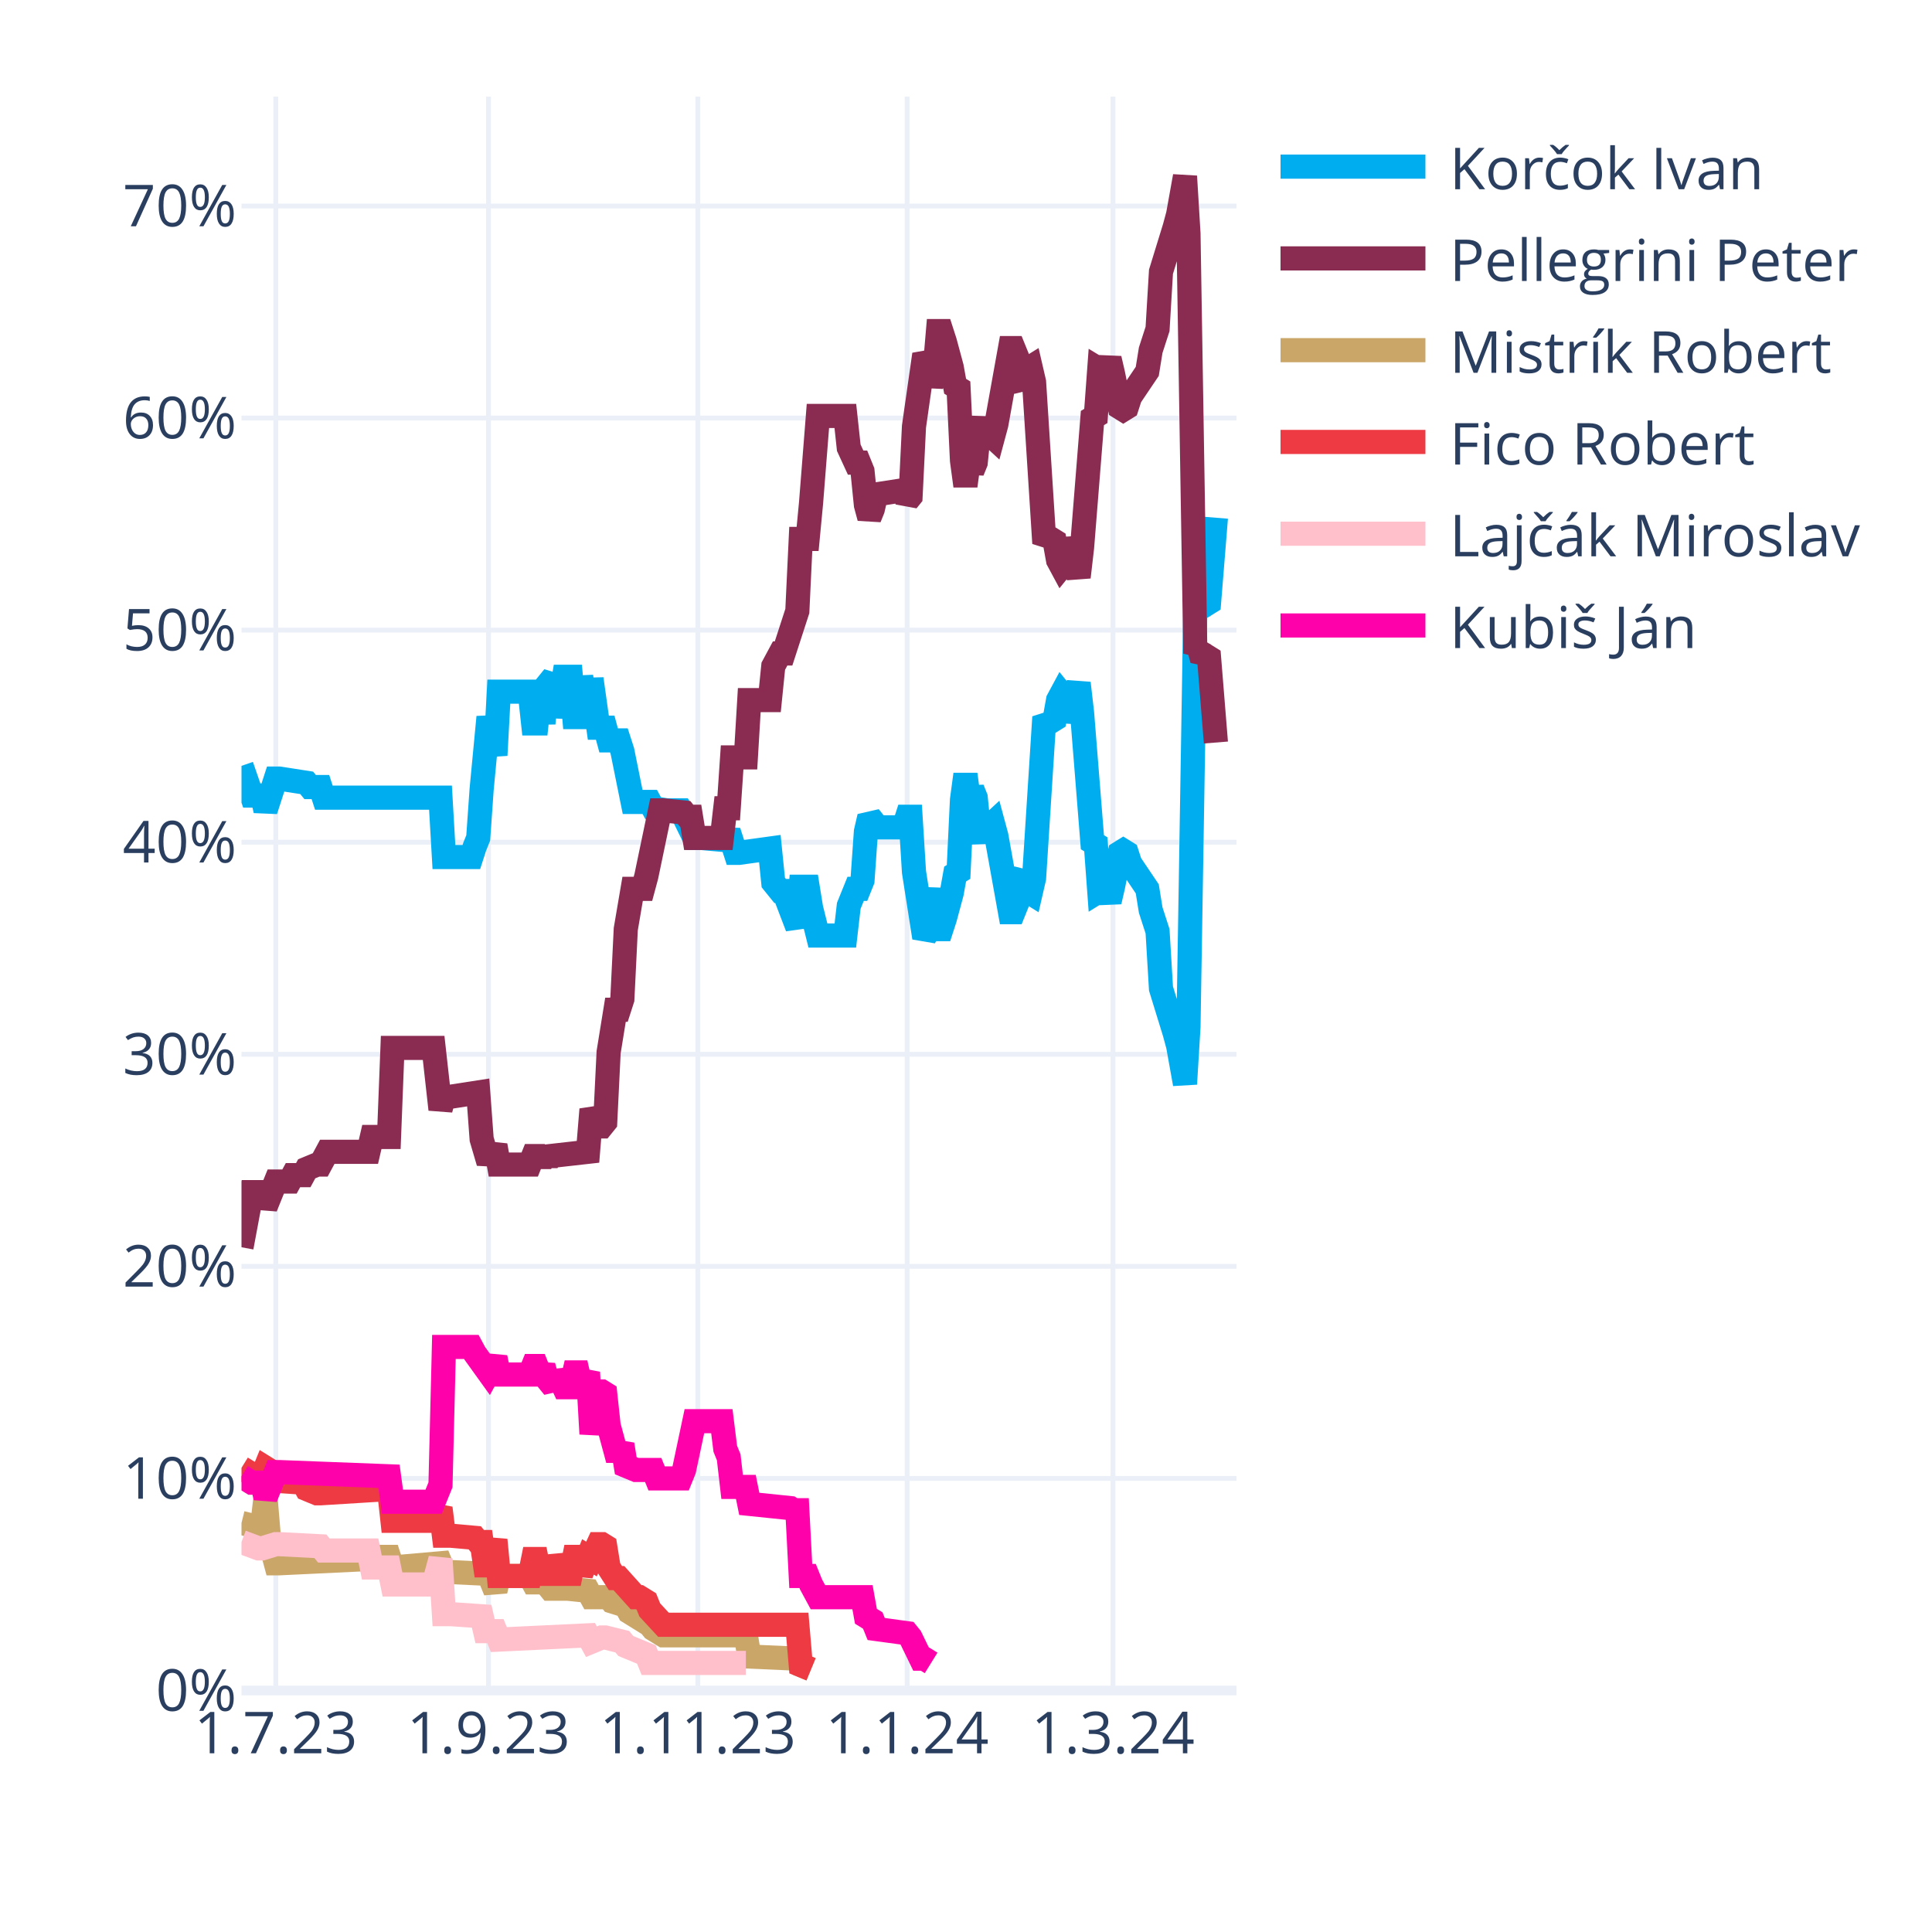
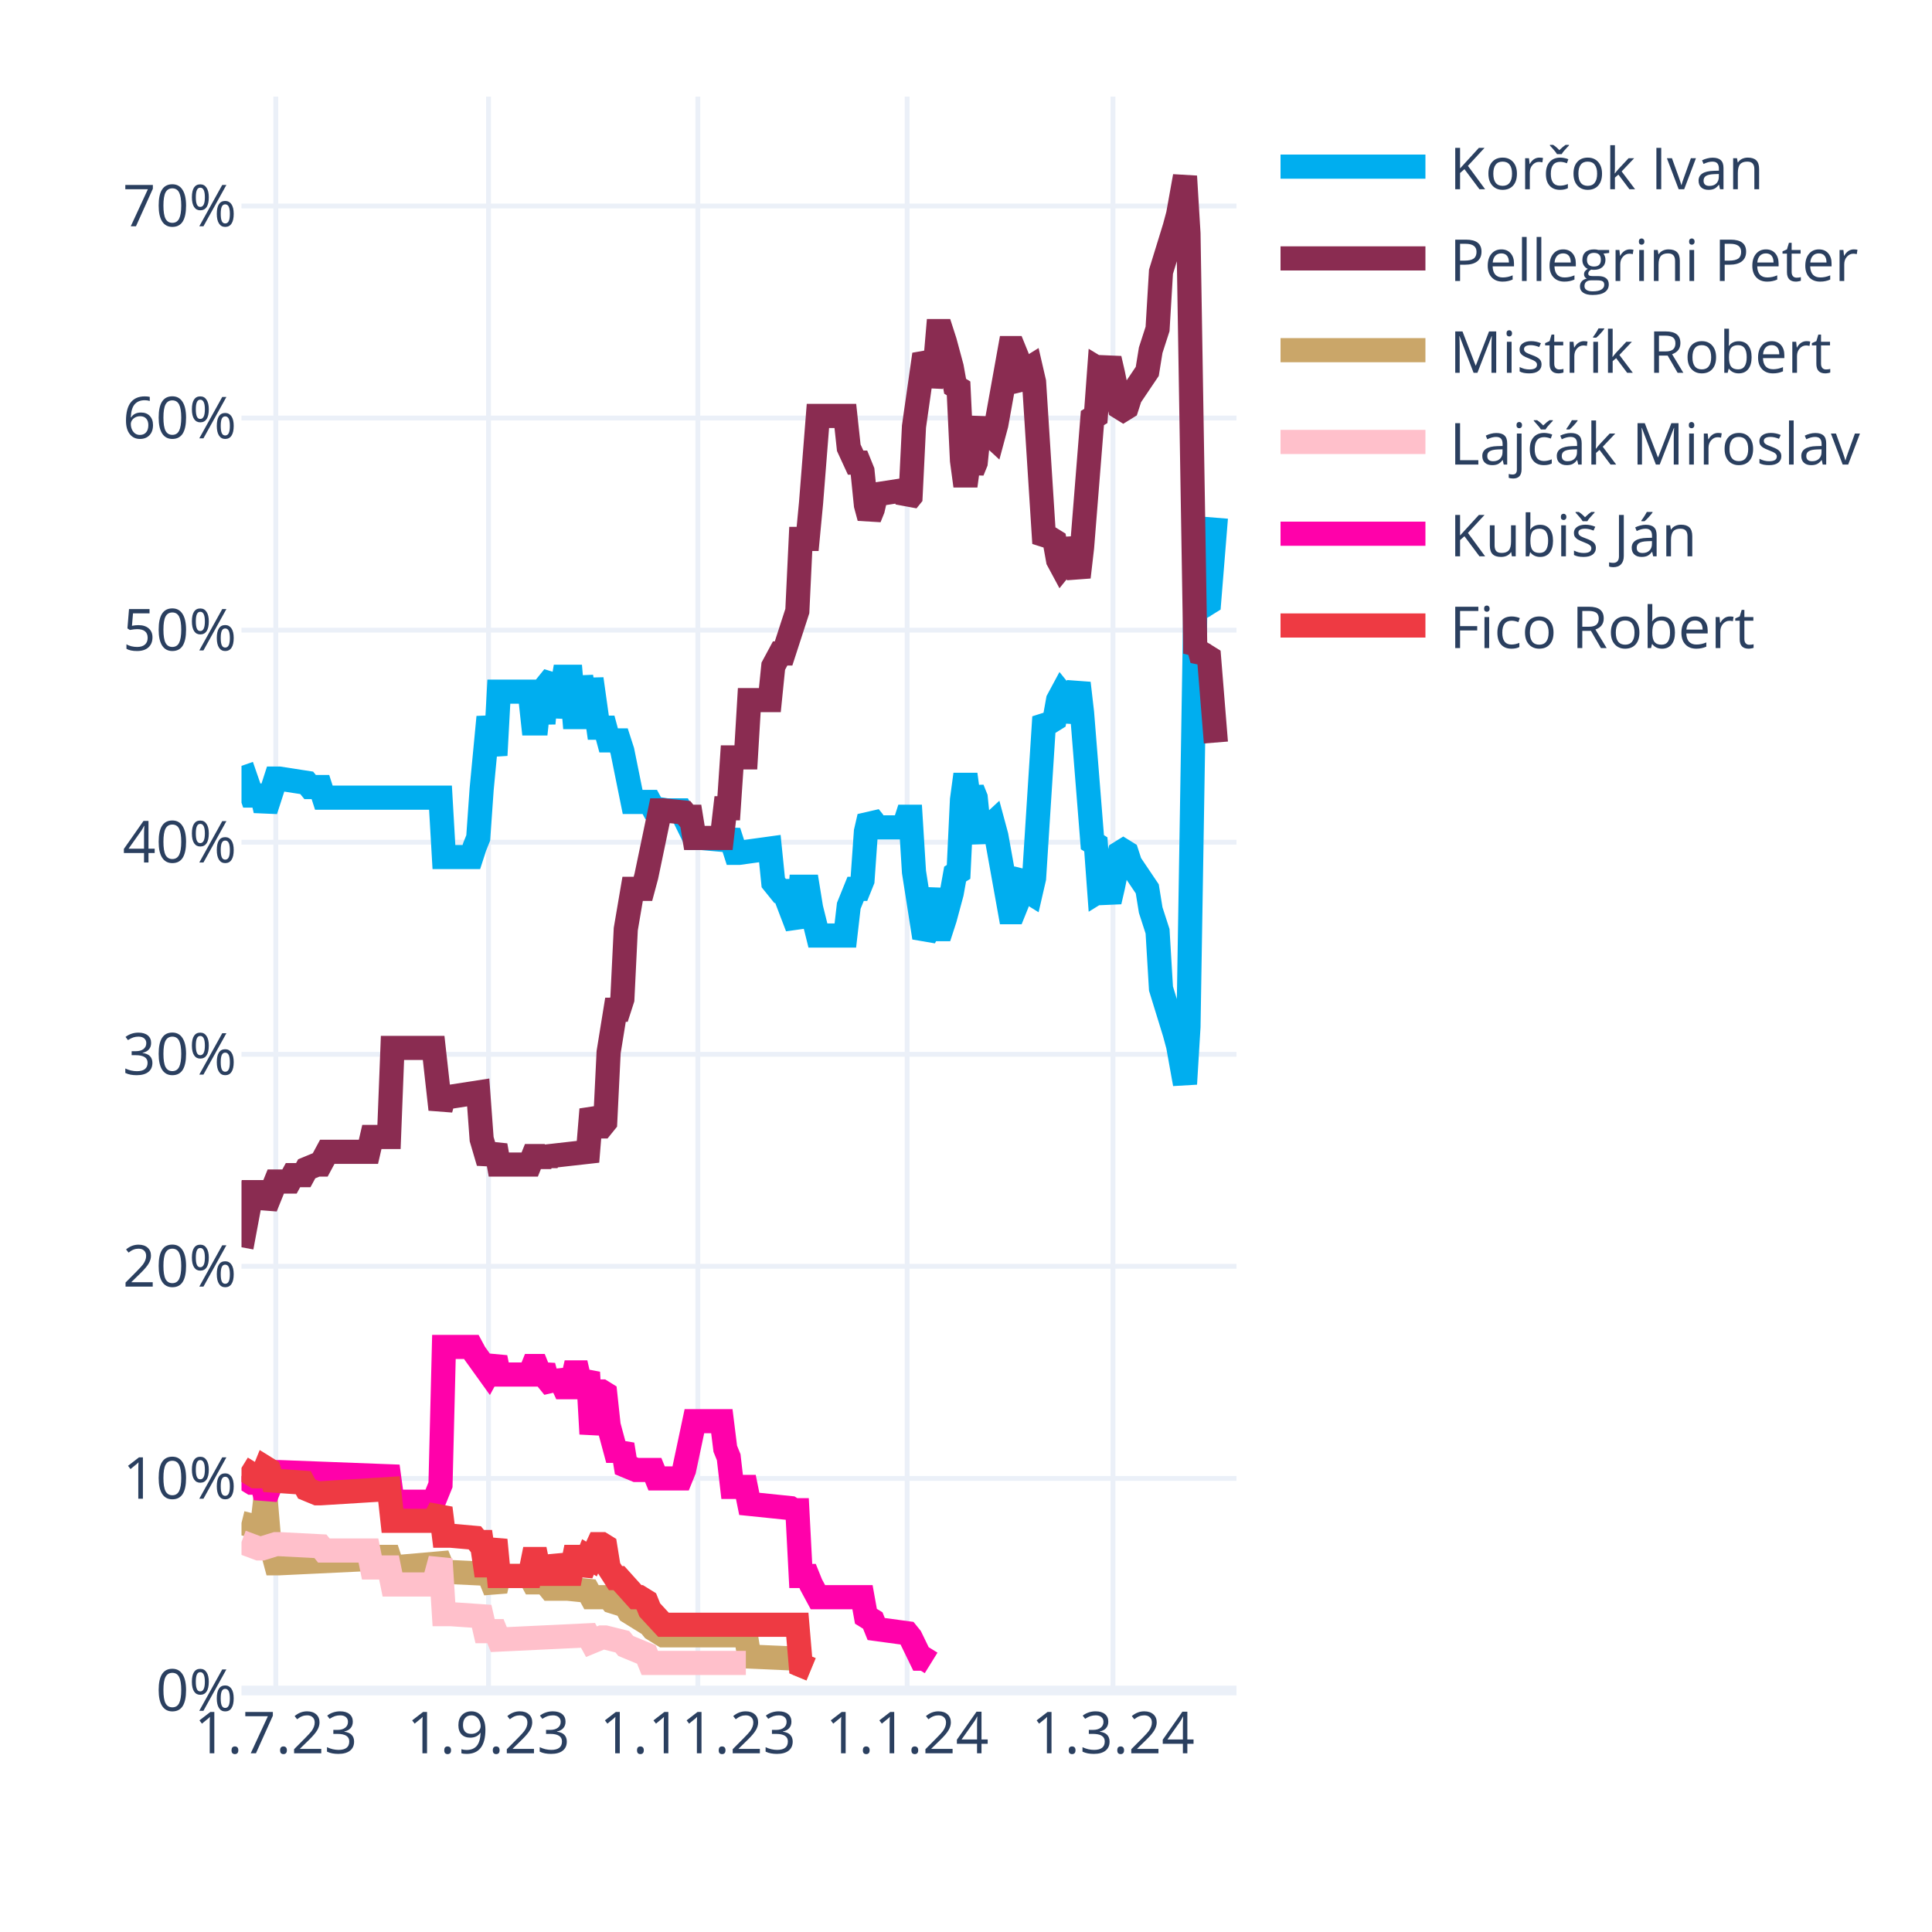
<svg xmlns="http://www.w3.org/2000/svg" class="main-svg" width="400" height="400" style="" viewBox="0 0 400 400">
  <rect x="0" y="0" width="400" height="400" style="fill: rgb(255, 255, 255); fill-opacity: 1;" />
-   <defs id="defs-151dc5">
+   <defs id="defs-aaffb3">
    <g class="clips">
-       <clipPath id="clip151dc5xyplot" class="plotclip">
+       <clipPath id="clipaaffb3xyplot" class="plotclip">
        <rect width="206" height="330" />
      </clipPath>
-       <clipPath class="axesclip" id="clip151dc5x">
+       <clipPath class="axesclip" id="clipaaffb3x">
        <rect x="50" y="0" width="206" height="400" />
      </clipPath>
-       <clipPath class="axesclip" id="clip151dc5y">
+       <clipPath class="axesclip" id="clipaaffb3y">
        <rect x="0" y="20" width="400" height="330" />
      </clipPath>
-       <clipPath class="axesclip" id="clip151dc5xy">
+       <clipPath class="axesclip" id="clipaaffb3xy">
        <rect x="50" y="20" width="206" height="330" />
      </clipPath>
    </g>
    <g class="gradients" />
    <g class="patterns" />
  </defs>
  <g class="bglayer" />
  <g class="layer-below">
    <g class="imagelayer" />
    <g class="shapelayer" />
  </g>
  <g class="cartesianlayer">
    <g class="subplot xy">
      <g class="layer-subplot">
        <g class="shapelayer" />
        <g class="imagelayer" />
      </g>
      <g class="minor-gridlayer">
        <g class="x" />
        <g class="y" />
      </g>
      <g class="gridlayer">
        <g class="x">
          <path class="xgrid crisp" transform="translate(57.1,0)" d="M0,20v330" style="stroke: rgb(235, 240, 248); stroke-opacity: 1; stroke-width: 1px;" />
          <path class="xgrid crisp" transform="translate(101.14,0)" d="M0,20v330" style="stroke: rgb(235, 240, 248); stroke-opacity: 1; stroke-width: 1px;" />
          <path class="xgrid crisp" transform="translate(144.48,0)" d="M0,20v330" style="stroke: rgb(235, 240, 248); stroke-opacity: 1; stroke-width: 1px;" />
          <path class="xgrid crisp" transform="translate(187.81,0)" d="M0,20v330" style="stroke: rgb(235, 240, 248); stroke-opacity: 1; stroke-width: 1px;" />
          <path class="xgrid crisp" transform="translate(230.43,0)" d="M0,20v330" style="stroke: rgb(235, 240, 248); stroke-opacity: 1; stroke-width: 1px;" />
        </g>
        <g class="y">
          <path class="ygrid crisp" transform="translate(0,306.09)" d="M50,0h206" style="stroke: rgb(235, 240, 248); stroke-opacity: 1; stroke-width: 1px;" />
          <path class="ygrid crisp" transform="translate(0,262.18)" d="M50,0h206" style="stroke: rgb(235, 240, 248); stroke-opacity: 1; stroke-width: 1px;" />
          <path class="ygrid crisp" transform="translate(0,218.28)" d="M50,0h206" style="stroke: rgb(235, 240, 248); stroke-opacity: 1; stroke-width: 1px;" />
          <path class="ygrid crisp" transform="translate(0,174.37)" d="M50,0h206" style="stroke: rgb(235, 240, 248); stroke-opacity: 1; stroke-width: 1px;" />
          <path class="ygrid crisp" transform="translate(0,130.46)" d="M50,0h206" style="stroke: rgb(235, 240, 248); stroke-opacity: 1; stroke-width: 1px;" />
          <path class="ygrid crisp" transform="translate(0,86.55)" d="M50,0h206" style="stroke: rgb(235, 240, 248); stroke-opacity: 1; stroke-width: 1px;" />
          <path class="ygrid crisp" transform="translate(0,42.65)" d="M50,0h206" style="stroke: rgb(235, 240, 248); stroke-opacity: 1; stroke-width: 1px;" />
        </g>
      </g>
      <g class="zerolinelayer">
        <path class="yzl zl crisp" transform="translate(0,350)" d="M50,0h206" style="stroke: rgb(235, 240, 248); stroke-opacity: 1; stroke-width: 2px;" />
      </g>
      <g class="layer-between">
        <g class="shapelayer" />
        <g class="imagelayer" />
      </g>
      <path class="xlines-below" />
      <path class="ylines-below" />
      <g class="overlines-below" />
      <g class="xaxislayer-below" />
      <g class="yaxislayer-below" />
      <g class="overaxes-below" />
      <g class="overplot">
-         <g class="xy" transform="translate(50,20)" clip-path="url(#clip151dc5xyplot)">
+         <g class="xy" transform="translate(50,20)" clip-path="url(#clipaaffb3xyplot)">
          <g class="scatterlayer mlayer">
-             <g class="trace scatter trace599cb8" style="stroke-miterlimit: 2; opacity: 1;">
+             <g class="trace scatter trace8124b3" style="stroke-miterlimit: 2; opacity: 1;">
              <g class="fills" />
              <g class="errorbars" />
              <g class="lines">
                <path class="js-line" d="M0,138.56L2.13,144.71L2.84,144.71L4.26,144.71L4.97,147.78L7.1,141.2L7.81,141.2L13.5,142.08L14.21,142.95L16.34,142.95L17.05,145.15L41.2,145.15L41.91,157.44L47.59,157.44L48.3,155.25L49.01,153.49L49.72,143.39L51.14,128.46L51.86,132.42L52.57,136.37L53.28,123.2L59.67,123.2L60.38,129.78L61.09,129.78L61.8,123.2L62.51,129.78L63.22,121.88L64.64,120.12L65.35,128.46L66.77,120.12L67.48,120.12L68.19,120.12L68.9,128.46L69.61,128.46L70.32,120.12L71.74,128.46L72.46,120.56L73.88,130.66L74.59,130.66L75.3,130.66L76.01,133.29L78.14,133.29L78.85,135.49L80.98,146.03L81.69,146.03L84.53,146.03L85.24,147.34L88.08,147.78L88.79,147.78L90.92,147.78L91.63,149.1L93.77,153.49L95.19,153.49L100.16,153.93L100.87,152.17L102.29,156.57L103,156.57L109.39,155.69L110.1,162.71L111.52,164.47L112.23,164.47L115.08,171.93L115.79,163.59L117.21,163.59L117.92,167.98L119.34,173.69L120.05,173.69L125.02,173.69L125.73,167.54L127.15,164.03L127.86,164.03L128.57,162.27L129.28,152.17L129.99,149.1L130.7,149.98L131.41,151.3L137.1,151.3L137.81,149.1L138.52,149.1L139.23,160.52L141.36,174.13L142.07,172.81L143.49,164.03L144.2,172.37L144.91,172.37L145.62,170.18L147.04,164.91L147.75,160.96L148.46,160.52L149.17,145.59L149.88,140.32L150.59,145.59L151.3,143.39L152.01,145.15L152.72,152.17L153.43,153.93L154.14,151.74L155.57,150.42L156.28,153.05L159.12,168.86L159.83,168.86L160.54,167.1L161.25,161.83L161.96,160.96L162.67,164.47L163.38,164.91L164.09,161.83L166.22,128.46L166.93,129.34L167.64,129.34L168.35,128.9L169.06,124.95L169.77,123.63L170.48,124.51L171.19,129.34L173.32,121.44L174.03,127.59L176.17,154.37L176.88,154.81L177.59,164.47L178.3,164.03L179.01,164.47L179.72,166.66L180.43,163.59L181.85,156.57L182.56,156.13L183.27,156.57L183.98,158.76L187.53,164.03L188.24,168.42L189.66,172.81L190.37,184.67L193.21,193.89L193.92,196.52L195.34,204.42L196.06,192.57L197.48,105.63L198.19,106.95L198.9,104.32L199.61,105.19L200.32,104.75L201.74,87.19" style="vector-effect: none; fill: none; stroke: rgb(0, 174, 239); stroke-opacity: 1; stroke-width: 5px; opacity: 1;" />
              </g>
              <g class="points" />
              <g class="text" />
            </g>
-             <g class="trace scatter trace36a9b1" style="stroke-miterlimit: 2; opacity: 1;">
+             <g class="trace scatter trace19d4b8" style="stroke-miterlimit: 2; opacity: 1;">
              <g class="fills" />
              <g class="errorbars" />
              <g class="lines">
                <path class="js-line" d="M0,238.23L2.13,226.82L2.84,226.82L4.26,226.82L4.97,229.89L7.1,224.62L7.81,224.62L9.94,224.62L10.66,223.3L12.79,223.3L13.5,221.99L15.63,221.11L16.34,221.11L17.76,218.47L18.47,218.47L26.28,218.47L26.99,215.4L30.54,215.4L31.26,196.96L39.78,196.96L41.2,209.69L41.91,207.06L43.33,207.06L49.01,206.18L49.72,215.84L51.14,220.67L51.86,218.91L52.57,217.16L53.28,221.11L59.67,221.11L60.38,219.35L61.09,219.35L61.8,221.11L62.51,219.35L63.22,220.67L63.93,219.35L71.74,218.47L72.46,209.69L73.88,213.21L74.59,213.21L75.3,212.33L76.01,197.84L77.43,189.06L78.14,189.06L78.85,186.86L79.56,172.37L80.98,164.03L81.69,164.03L83.11,164.03L83.82,161.39L86.66,147.78L87.37,147.78L91.63,148.22L92.34,149.1L93.06,149.1L93.77,153.49L99.45,153.49L100.16,147.34L100.87,147.34L101.58,136.81L104.42,136.81L105.13,124.95L109.39,124.95L110.1,117.93L111.52,115.29L112.23,115.29L115.08,106.51L115.79,91.58L117.21,91.58L117.92,84.12L119.34,66.12L120.05,66.12L125.02,66.12L125.73,72.7L127.15,75.78L127.86,75.78L128.57,77.53L129.28,84.56L129.99,87.19L130.7,85.43L131.41,82.36L137.1,81.48L137.81,83.68L138.52,82.8L139.23,68.31L141.36,53.38L142.07,54.7L142.78,59.97L143.49,56.89L144.2,48.55L144.91,48.55L145.62,50.75L147.04,56.02L147.75,59.97L148.46,60.41L149.17,75.34L149.88,80.61L150.59,75.34L151.3,77.53L152.01,75.78L152.72,68.75L153.43,66.99L154.14,69.19L155.57,70.51L156.28,67.87L159.12,52.07L159.83,52.07L160.54,53.82L161.25,59.09L161.96,59.97L162.67,56.46L163.38,56.02L164.09,59.09L166.22,92.46L166.93,91.58L167.64,91.58L168.35,92.02L169.06,95.97L169.77,97.29L170.48,96.41L171.19,91.58L173.32,99.49L174.03,93.34L176.17,66.55L176.88,66.12L177.59,56.46L178.3,56.89L179.01,56.46L179.72,54.26L180.43,57.33L181.85,64.36L182.56,64.8L183.27,64.36L183.98,62.16L187.53,56.89L188.24,52.5L189.66,48.11L190.37,36.26L193.21,27.04L193.92,24.4L195.34,16.5L196.06,28.36L197.48,115.29L198.19,113.97L198.9,116.61L199.61,115.73L200.32,116.17L201.74,133.73" style="vector-effect: none; fill: none; stroke: rgb(138, 44, 81); stroke-opacity: 1; stroke-width: 5px; opacity: 1;" />
              </g>
              <g class="points" />
              <g class="text" />
            </g>
-             <g class="trace scatter trace74e953" style="stroke-miterlimit: 2; opacity: 1;">
+             <g class="trace scatter trace4f28c7" style="stroke-miterlimit: 2; opacity: 1;">
              <g class="fills" />
              <g class="errorbars" />
              <g class="lines">
                <path class="js-line" d="M0,295.31L3.55,296.19L4.26,296.19L4.97,290.04L5.68,298.39L7.1,303.66L7.81,303.66L26.28,302.78L26.99,302.34L30.54,302.34L31.26,304.53L41.2,303.66L41.91,305.41L51.14,305.85L51.86,307.61L52.57,309.36L53.28,306.29L59.67,306.29L60.38,307.61L61.09,307.61L61.8,306.29L63.93,308.92L64.64,308.92L66.77,308.92L67.48,308.92L71.74,309.36L72.46,310.68L76.01,310.68L76.72,311.56L79.56,312.44L80.27,313.75L84.53,316.39L85.24,317.27L87.37,318.58L88.08,318.58L104.42,318.58L105.13,322.97L115.08,323.41L115.79,324.73L117.92,325.61" style="vector-effect: none; fill: none; stroke: rgb(202, 166, 105); stroke-opacity: 1; stroke-width: 5px; opacity: 1;" />
              </g>
              <g class="points" />
              <g class="text" />
            </g>
-             <g class="trace scatter trace69753d" style="stroke-miterlimit: 2; opacity: 1;">
+             <g class="trace scatter trace47c668" style="stroke-miterlimit: 2; opacity: 1;">
+               <g class="fills" />
+               <g class="errorbars" />
+               <g class="lines">
+                 <path class="js-line" d="M0,299.26L3.55,300.58L4.26,300.58L7.1,299.7L7.81,299.7L16.34,300.14L17.05,301.02L26.28,301.02L26.99,304.53L30.54,304.53L31.26,308.05L39.78,308.05L41.2,302.78L41.91,314.19L43.33,314.19L49.72,314.63L50.43,317.71L52.57,317.71L53.28,319.46L71.74,318.58L72.46,319.9L74.59,319.02L75.3,319.02L78.85,319.9L79.56,320.78L83.82,322.54L84.53,324.29L104.42,324.29" style="vector-effect: none; fill: none; stroke: rgb(255, 192, 203); stroke-opacity: 1; stroke-width: 5px; opacity: 1;" />
+               </g>
+               <g class="points" />
+               <g class="text" />
+             </g>
+             <g class="trace scatter trace49aaf1" style="stroke-miterlimit: 2; opacity: 1;">
+               <g class="fills" />
+               <g class="errorbars" />
+               <g class="lines">
+                 <path class="js-line" d="M0,285.65L2.13,286.97L2.84,286.97L4.26,286.97L4.97,290.04L7.1,284.78L7.81,284.78L30.54,285.65L31.26,290.92L39.78,290.92L41.2,287.41L41.91,258.87L43.33,258.87L47.59,258.87L48.3,260.19L51.14,264.14L51.86,262.82L52.57,261.07L53.28,264.58L59.67,264.58L60.38,262.82L61.09,262.82L61.8,264.58L62.51,262.82L63.22,265.46L64.64,267.21L65.35,264.14L66.77,267.21L67.48,267.21L68.19,267.21L68.9,264.14L69.61,264.14L70.32,267.21L71.74,264.14L72.46,276.87L73.88,268.09L74.59,268.09L75.3,268.53L76.01,275.12L77.43,280.38L78.14,280.38L78.85,279.07L79.56,283.46L81.69,284.34L82.4,284.34L85.24,284.34L85.95,286.09L90.92,286.09L91.63,284.34L93.77,274.24L95.19,274.24L99.45,274.24L100.16,279.95L100.87,281.7L101.58,287.85L104.42,287.85L105.13,291.36L113.66,292.24L114.37,292.68L115.08,292.68L115.79,306.29L117.21,306.29L117.92,308.05L119.34,310.68L120.05,310.68L128.57,310.68L129.28,314.63L130.7,315.51L131.41,317.27L137.81,318.14L138.52,319.02L140.65,323.41L141.36,323.41L142.78,324.29" style="vector-effect: none; fill: none; stroke: rgb(255, 1, 170); stroke-opacity: 1; stroke-width: 5px; opacity: 1;" />
+               </g>
+               <g class="points" />
+               <g class="text" />
+             </g>
+             <g class="trace scatter trace30d50b" style="stroke-miterlimit: 2; opacity: 1;">
              <g class="fills" />
              <g class="errorbars" />
              <g class="lines">
                <path class="js-line" d="M0,283.9L2.84,285.65L3.55,285.65L4.26,285.65L4.97,283.9L5.68,284.34L6.39,286.53L12.79,286.97L13.5,288.29L15.63,289.17L16.34,289.17L30.54,288.29L31.26,294.87L39.78,294.87L41.2,292.24L41.91,297.95L43.33,297.95L48.3,298.39L49.01,299.26L49.72,299.26L50.43,304.09L51.14,304.09L51.86,301.46L52.57,298.83L53.28,306.29L59.67,306.29L60.38,302.78L61.09,302.78L61.8,306.29L62.51,302.78L63.22,305.85L64.64,305.85L65.35,302.34L66.77,305.85L67.48,305.85L68.19,305.85L68.9,302.34L69.61,302.34L70.32,305.85L71.74,302.34L72.46,302.78L73.88,299.7L74.59,299.7L75.3,300.14L76.01,304.53L77.43,306.73L78.14,306.73L81.69,310.68L82.4,310.68L83.82,311.56L84.53,313.32L87.37,316.39L88.08,316.39L115.08,316.39L115.79,324.73L117.92,325.61" style="vector-effect: none; fill: none; stroke: rgb(238, 58, 67); stroke-opacity: 1; stroke-width: 5px; opacity: 1;" />
-               </g>
-               <g class="points" />
-               <g class="text" />
-             </g>
-             <g class="trace scatter traceb9ab3c" style="stroke-miterlimit: 2; opacity: 1;">
-               <g class="fills" />
-               <g class="errorbars" />
-               <g class="lines">
-                 <path class="js-line" d="M0,299.26L3.55,300.58L4.26,300.58L7.1,299.7L7.81,299.7L16.34,300.14L17.05,301.02L26.28,301.02L26.99,304.53L30.54,304.53L31.26,308.05L39.78,308.05L41.2,302.78L41.91,314.19L43.33,314.19L49.72,314.63L50.43,317.71L52.57,317.71L53.28,319.46L71.74,318.58L72.46,319.9L74.59,319.02L75.3,319.02L78.85,319.9L79.56,320.78L83.82,322.54L84.53,324.29L104.42,324.29" style="vector-effect: none; fill: none; stroke: rgb(255, 192, 203); stroke-opacity: 1; stroke-width: 5px; opacity: 1;" />
-               </g>
-               <g class="points" />
-               <g class="text" />
-             </g>
-             <g class="trace scatter tracefec323" style="stroke-miterlimit: 2; opacity: 1;">
-               <g class="fills" />
-               <g class="errorbars" />
-               <g class="lines">
-                 <path class="js-line" d="M0,285.65L2.13,286.97L2.84,286.97L4.26,286.97L4.97,290.04L7.1,284.78L7.81,284.78L30.54,285.65L31.26,290.92L39.78,290.92L41.2,287.41L41.91,258.87L43.33,258.87L47.59,258.87L48.3,260.19L51.14,264.14L51.86,262.82L52.57,261.07L53.28,264.58L59.67,264.58L60.38,262.82L61.09,262.82L61.8,264.58L62.51,262.82L63.22,265.46L64.64,267.21L65.35,264.14L66.77,267.21L67.48,267.21L68.19,267.21L68.9,264.14L69.61,264.14L70.32,267.21L71.74,264.14L72.46,276.87L73.88,268.09L74.59,268.09L75.3,268.53L76.01,275.12L77.43,280.38L78.14,280.38L78.85,279.07L79.56,283.46L81.69,284.34L82.4,284.34L85.24,284.34L85.95,286.09L90.92,286.09L91.63,284.34L93.77,274.24L95.19,274.24L99.45,274.24L100.16,279.95L100.87,281.7L101.58,287.85L104.42,287.85L105.13,291.36L113.66,292.24L114.37,292.68L115.08,292.68L115.79,306.29L117.21,306.29L117.92,308.05L119.34,310.68L120.05,310.68L128.57,310.68L129.28,314.63L130.7,315.51L131.41,317.27L137.81,318.14L138.52,319.02L140.65,323.41L141.36,323.41L142.78,324.29" style="vector-effect: none; fill: none; stroke: rgb(255, 1, 170); stroke-opacity: 1; stroke-width: 5px; opacity: 1;" />
              </g>
              <g class="points" />
              <g class="text" />
            </g>
          </g>
        </g>
      </g>
      <path class="xlines-above crisp" d="M0,0" style="fill: none;" />
      <path class="ylines-above crisp" d="M0,0" style="fill: none;" />
      <g class="overlines-above" />
      <g class="xaxislayer-above">
        <g class="xtick">
          <text text-anchor="middle" x="0" y="363" transform="translate(57.1,0)" style="font-family: 'Open Sans', verdana, arial, sans-serif; font-size: 12px; fill: rgb(42, 63, 95); fill-opacity: 1; white-space: pre; opacity: 1;">1.7.23</text>
        </g>
        <g class="xtick">
          <text text-anchor="middle" x="0" y="363" style="font-family: 'Open Sans', verdana, arial, sans-serif; font-size: 12px; fill: rgb(42, 63, 95); fill-opacity: 1; white-space: pre; opacity: 1;" transform="translate(101.14,0)">1.9.23</text>
        </g>
        <g class="xtick">
          <text text-anchor="middle" x="0" y="363" style="font-family: 'Open Sans', verdana, arial, sans-serif; font-size: 12px; fill: rgb(42, 63, 95); fill-opacity: 1; white-space: pre; opacity: 1;" transform="translate(144.48,0)">1.11.23</text>
        </g>
        <g class="xtick">
          <text text-anchor="middle" x="0" y="363" style="font-family: 'Open Sans', verdana, arial, sans-serif; font-size: 12px; fill: rgb(42, 63, 95); fill-opacity: 1; white-space: pre; opacity: 1;" transform="translate(187.81,0)">1.1.24</text>
        </g>
        <g class="xtick">
          <text text-anchor="middle" x="0" y="363" style="font-family: 'Open Sans', verdana, arial, sans-serif; font-size: 12px; fill: rgb(42, 63, 95); fill-opacity: 1; white-space: pre; opacity: 1;" transform="translate(230.43,0)">1.3.24</text>
        </g>
      </g>
      <g class="yaxislayer-above">
        <g class="ytick">
          <text text-anchor="end" x="49" y="4.2" transform="translate(0,350)" style="font-family: 'Open Sans', verdana, arial, sans-serif; font-size: 12px; fill: rgb(42, 63, 95); fill-opacity: 1; white-space: pre; opacity: 1;">0%</text>
        </g>
        <g class="ytick">
          <text text-anchor="end" x="49" y="4.2" style="font-family: 'Open Sans', verdana, arial, sans-serif; font-size: 12px; fill: rgb(42, 63, 95); fill-opacity: 1; white-space: pre; opacity: 1;" transform="translate(0,306.09)">10%</text>
        </g>
        <g class="ytick">
          <text text-anchor="end" x="49" y="4.2" style="font-family: 'Open Sans', verdana, arial, sans-serif; font-size: 12px; fill: rgb(42, 63, 95); fill-opacity: 1; white-space: pre; opacity: 1;" transform="translate(0,262.18)">20%</text>
        </g>
        <g class="ytick">
          <text text-anchor="end" x="49" y="4.2" style="font-family: 'Open Sans', verdana, arial, sans-serif; font-size: 12px; fill: rgb(42, 63, 95); fill-opacity: 1; white-space: pre; opacity: 1;" transform="translate(0,218.28)">30%</text>
        </g>
        <g class="ytick">
          <text text-anchor="end" x="49" y="4.2" style="font-family: 'Open Sans', verdana, arial, sans-serif; font-size: 12px; fill: rgb(42, 63, 95); fill-opacity: 1; white-space: pre; opacity: 1;" transform="translate(0,174.37)">40%</text>
        </g>
        <g class="ytick">
          <text text-anchor="end" x="49" y="4.2" style="font-family: 'Open Sans', verdana, arial, sans-serif; font-size: 12px; fill: rgb(42, 63, 95); fill-opacity: 1; white-space: pre; opacity: 1;" transform="translate(0,130.46)">50%</text>
        </g>
        <g class="ytick">
          <text text-anchor="end" x="49" y="4.2" style="font-family: 'Open Sans', verdana, arial, sans-serif; font-size: 12px; fill: rgb(42, 63, 95); fill-opacity: 1; white-space: pre; opacity: 1;" transform="translate(0,86.55)">60%</text>
        </g>
        <g class="ytick">
          <text text-anchor="end" x="49" y="4.2" style="font-family: 'Open Sans', verdana, arial, sans-serif; font-size: 12px; fill: rgb(42, 63, 95); fill-opacity: 1; white-space: pre; opacity: 1;" transform="translate(0,42.65)">70%</text>
        </g>
      </g>
      <g class="overaxes-above" />
    </g>
  </g>
  <g class="polarlayer" />
  <g class="smithlayer" />
  <g class="ternarylayer" />
  <g class="geolayer" />
  <g class="funnelarealayer" />
  <g class="pielayer" />
  <g class="iciclelayer" />
  <g class="treemaplayer" />
  <g class="sunburstlayer" />
  <g class="glimages" />
-   <defs id="topdefs-151dc5">
+   <defs id="topdefs-aaffb3">
    <g class="clips" />
-     <clipPath id="legend151dc5">
+     <clipPath id="legendaaffb3">
      <rect width="128" height="124" x="0" y="0" />
    </clipPath>
  </defs>
  <g class="layer-above">
    <g class="imagelayer" />
    <g class="shapelayer" />
  </g>
  <g class="infolayer">
    <g class="legend" pointer-events="all" transform="translate(260.12,20)">
      <rect class="bg" shape-rendering="crispEdges" width="128" height="124" x="0" y="0" style="stroke: rgb(68, 68, 68); stroke-opacity: 1; fill: rgb(255, 255, 255); fill-opacity: 1; stroke-width: 0px;" />
-       <g class="scrollbox" transform="" clip-path="url(#legend151dc5)">
+       <g class="scrollbox" transform="" clip-path="url(#legendaaffb3)">
        <g class="groups">
          <g class="traces" transform="translate(0,14.5)" style="opacity: 1;">
            <text class="legendtext" text-anchor="start" x="40" y="4.68" style="font-family: 'Open Sans', verdana, arial, sans-serif; font-size: 12px; fill: rgb(42, 63, 95); fill-opacity: 1; white-space: pre;">Korčok Ivan</text>
            <g class="layers" style="opacity: 1;">
              <g class="legendfill" />
              <g class="legendlines">
                <path class="js-line" d="M5,0h30" style="fill: none; stroke: rgb(0, 174, 239); stroke-opacity: 1; stroke-width: 5px;" />
              </g>
              <g class="legendsymbols">
                <g class="legendpoints" />
              </g>
            </g>
            <rect class="legendtoggle" x="0" y="-9.5" width="122.703" height="19" style="fill: rgb(0, 0, 0); fill-opacity: 0;" />
          </g>
          <g class="traces" transform="translate(0,33.5)" style="opacity: 1;">
            <text class="legendtext" text-anchor="start" x="40" y="4.68" style="font-family: 'Open Sans', verdana, arial, sans-serif; font-size: 12px; fill: rgb(42, 63, 95); fill-opacity: 1; white-space: pre;">Pellegrini Peter</text>
            <g class="layers" style="opacity: 1;">
              <g class="legendfill" />
              <g class="legendlines">
                <path class="js-line" d="M5,0h30" style="fill: none; stroke: rgb(138, 44, 81); stroke-opacity: 1; stroke-width: 5px;" />
              </g>
              <g class="legendsymbols">
                <g class="legendpoints" />
              </g>
            </g>
            <rect class="legendtoggle" x="0" y="-9.5" width="122.703" height="19" style="fill: rgb(0, 0, 0); fill-opacity: 0;" />
          </g>
          <g class="traces" transform="translate(0,52.5)" style="opacity: 1;">
            <text class="legendtext" text-anchor="start" x="40" y="4.68" style="font-family: 'Open Sans', verdana, arial, sans-serif; font-size: 12px; fill: rgb(42, 63, 95); fill-opacity: 1; white-space: pre;">Mistrík Robert</text>
            <g class="layers" style="opacity: 1;">
              <g class="legendfill" />
              <g class="legendlines">
                <path class="js-line" d="M5,0h30" style="fill: none; stroke: rgb(202, 166, 105); stroke-opacity: 1; stroke-width: 5px;" />
              </g>
              <g class="legendsymbols">
                <g class="legendpoints" />
              </g>
            </g>
            <rect class="legendtoggle" x="0" y="-9.5" width="122.703" height="19" style="fill: rgb(0, 0, 0); fill-opacity: 0;" />
          </g>
          <g class="traces" transform="translate(0,71.5)" style="opacity: 1;">
+             <text class="legendtext" text-anchor="start" x="40" y="4.68" style="font-family: 'Open Sans', verdana, arial, sans-serif; font-size: 12px; fill: rgb(42, 63, 95); fill-opacity: 1; white-space: pre;">Lajčák Miroslav</text>
+             <g class="layers" style="opacity: 1;">
+               <g class="legendfill" />
+               <g class="legendlines">
+                 <path class="js-line" d="M5,0h30" style="fill: none; stroke: rgb(255, 192, 203); stroke-opacity: 1; stroke-width: 5px;" />
+               </g>
+               <g class="legendsymbols">
+                 <g class="legendpoints" />
+               </g>
+             </g>
+             <rect class="legendtoggle" x="0" y="-9.5" width="122.703" height="19" style="fill: rgb(0, 0, 0); fill-opacity: 0;" />
+           </g>
+           <g class="traces" transform="translate(0,90.5)" style="opacity: 1;">
+             <text class="legendtext" text-anchor="start" x="40" y="4.68" style="font-family: 'Open Sans', verdana, arial, sans-serif; font-size: 12px; fill: rgb(42, 63, 95); fill-opacity: 1; white-space: pre;">Kubiš Ján</text>
+             <g class="layers" style="opacity: 1;">
+               <g class="legendfill" />
+               <g class="legendlines">
+                 <path class="js-line" d="M5,0h30" style="fill: none; stroke: rgb(255, 1, 170); stroke-opacity: 1; stroke-width: 5px;" />
+               </g>
+               <g class="legendsymbols">
+                 <g class="legendpoints" />
+               </g>
+             </g>
+             <rect class="legendtoggle" x="0" y="-9.5" width="122.703" height="19" style="fill: rgb(0, 0, 0); fill-opacity: 0;" />
+           </g>
+           <g class="traces" transform="translate(0,109.5)" style="opacity: 1;">
            <text class="legendtext" text-anchor="start" x="40" y="4.68" style="font-family: 'Open Sans', verdana, arial, sans-serif; font-size: 12px; fill: rgb(42, 63, 95); fill-opacity: 1; white-space: pre;">Fico Robert</text>
            <g class="layers" style="opacity: 1;">
              <g class="legendfill" />
              <g class="legendlines">
                <path class="js-line" d="M5,0h30" style="fill: none; stroke: rgb(238, 58, 67); stroke-opacity: 1; stroke-width: 5px;" />
-               </g>
-               <g class="legendsymbols">
-                 <g class="legendpoints" />
-               </g>
-             </g>
-             <rect class="legendtoggle" x="0" y="-9.5" width="122.703" height="19" style="fill: rgb(0, 0, 0); fill-opacity: 0;" />
-           </g>
-           <g class="traces" transform="translate(0,90.5)" style="opacity: 1;">
-             <text class="legendtext" text-anchor="start" x="40" y="4.68" style="font-family: 'Open Sans', verdana, arial, sans-serif; font-size: 12px; fill: rgb(42, 63, 95); fill-opacity: 1; white-space: pre;">Lajčák Miroslav</text>
-             <g class="layers" style="opacity: 1;">
-               <g class="legendfill" />
-               <g class="legendlines">
-                 <path class="js-line" d="M5,0h30" style="fill: none; stroke: rgb(255, 192, 203); stroke-opacity: 1; stroke-width: 5px;" />
-               </g>
-               <g class="legendsymbols">
-                 <g class="legendpoints" />
-               </g>
-             </g>
-             <rect class="legendtoggle" x="0" y="-9.5" width="122.703" height="19" style="fill: rgb(0, 0, 0); fill-opacity: 0;" />
-           </g>
-           <g class="traces" transform="translate(0,109.5)" style="opacity: 1;">
-             <text class="legendtext" text-anchor="start" x="40" y="4.68" style="font-family: 'Open Sans', verdana, arial, sans-serif; font-size: 12px; fill: rgb(42, 63, 95); fill-opacity: 1; white-space: pre;">Kubiš Ján</text>
-             <g class="layers" style="opacity: 1;">
-               <g class="legendfill" />
-               <g class="legendlines">
-                 <path class="js-line" d="M5,0h30" style="fill: none; stroke: rgb(255, 1, 170); stroke-opacity: 1; stroke-width: 5px;" />
              </g>
              <g class="legendsymbols">
                <g class="legendpoints" />
              </g>
            </g>
            <rect class="legendtoggle" x="0" y="-9.5" width="122.703" height="19" style="fill: rgb(0, 0, 0); fill-opacity: 0;" />
          </g>
        </g>
      </g>
      <rect class="scrollbar" rx="20" ry="3" width="0" height="0" x="0" y="0" style="fill: rgb(128, 139, 164); fill-opacity: 1;" />
    </g>
    <g class="g-gtitle" />
    <g class="g-xtitle" />
    <g class="g-ytitle" />
  </g>
</svg>
